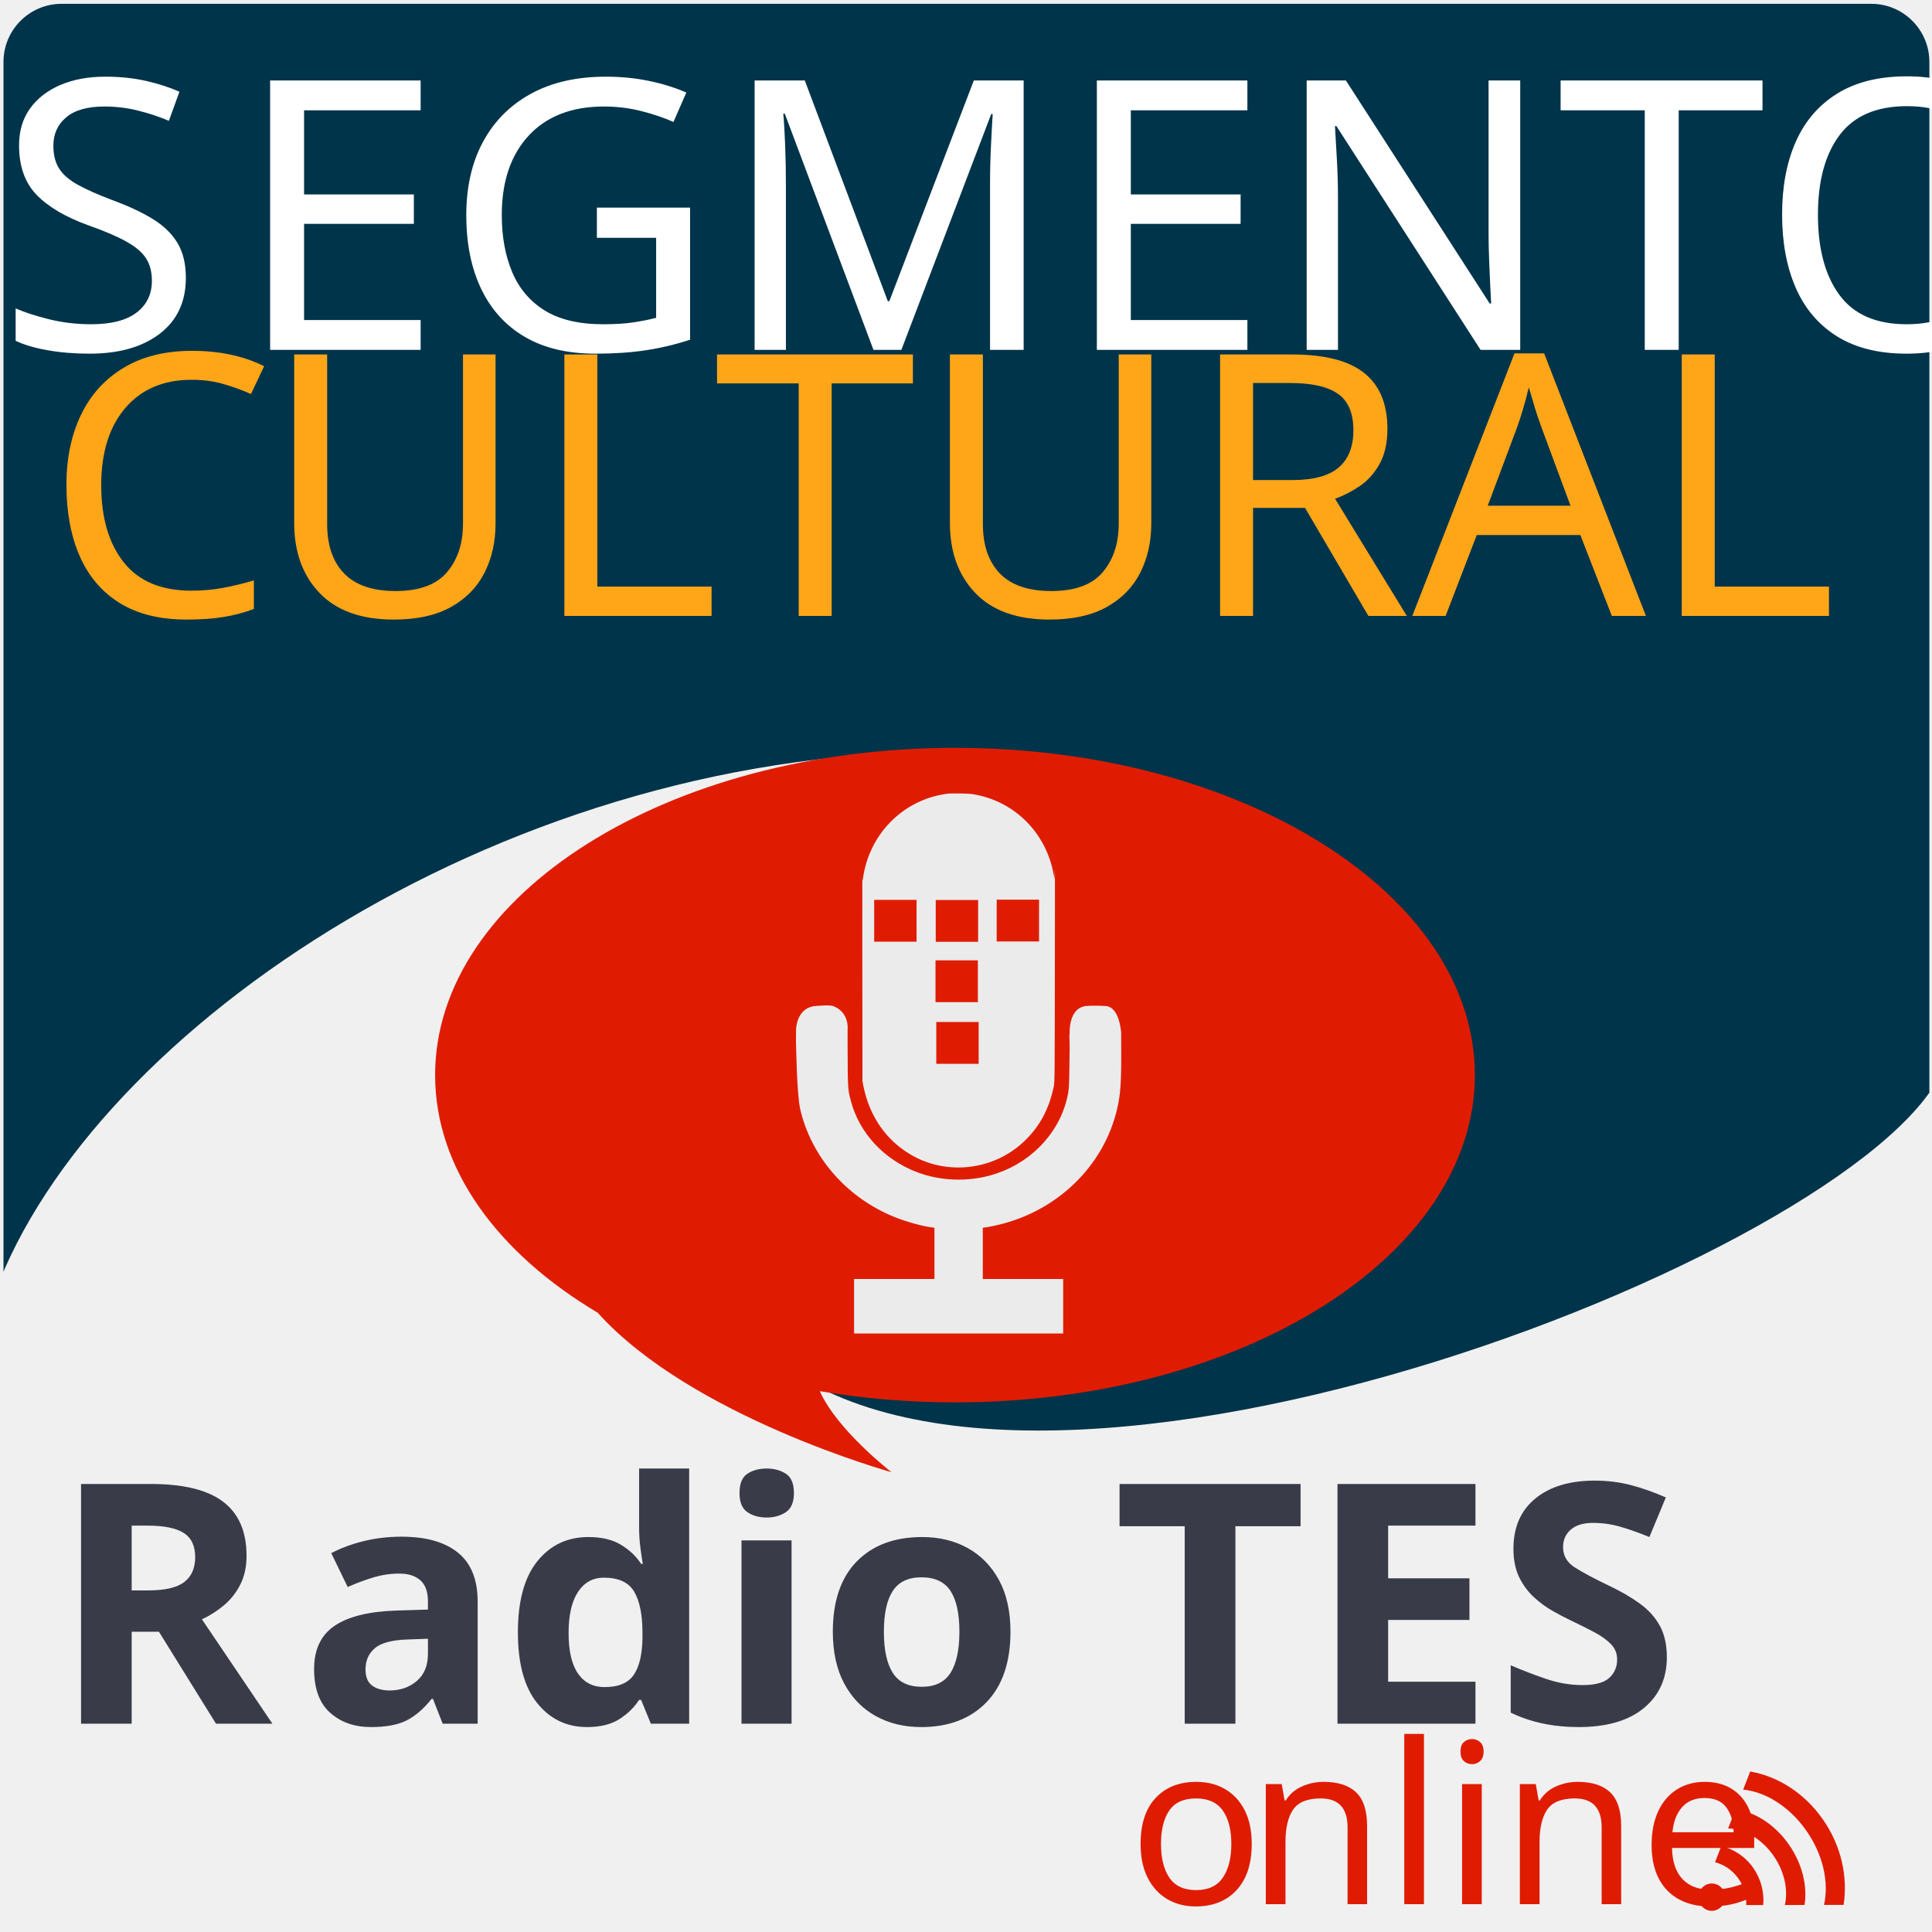
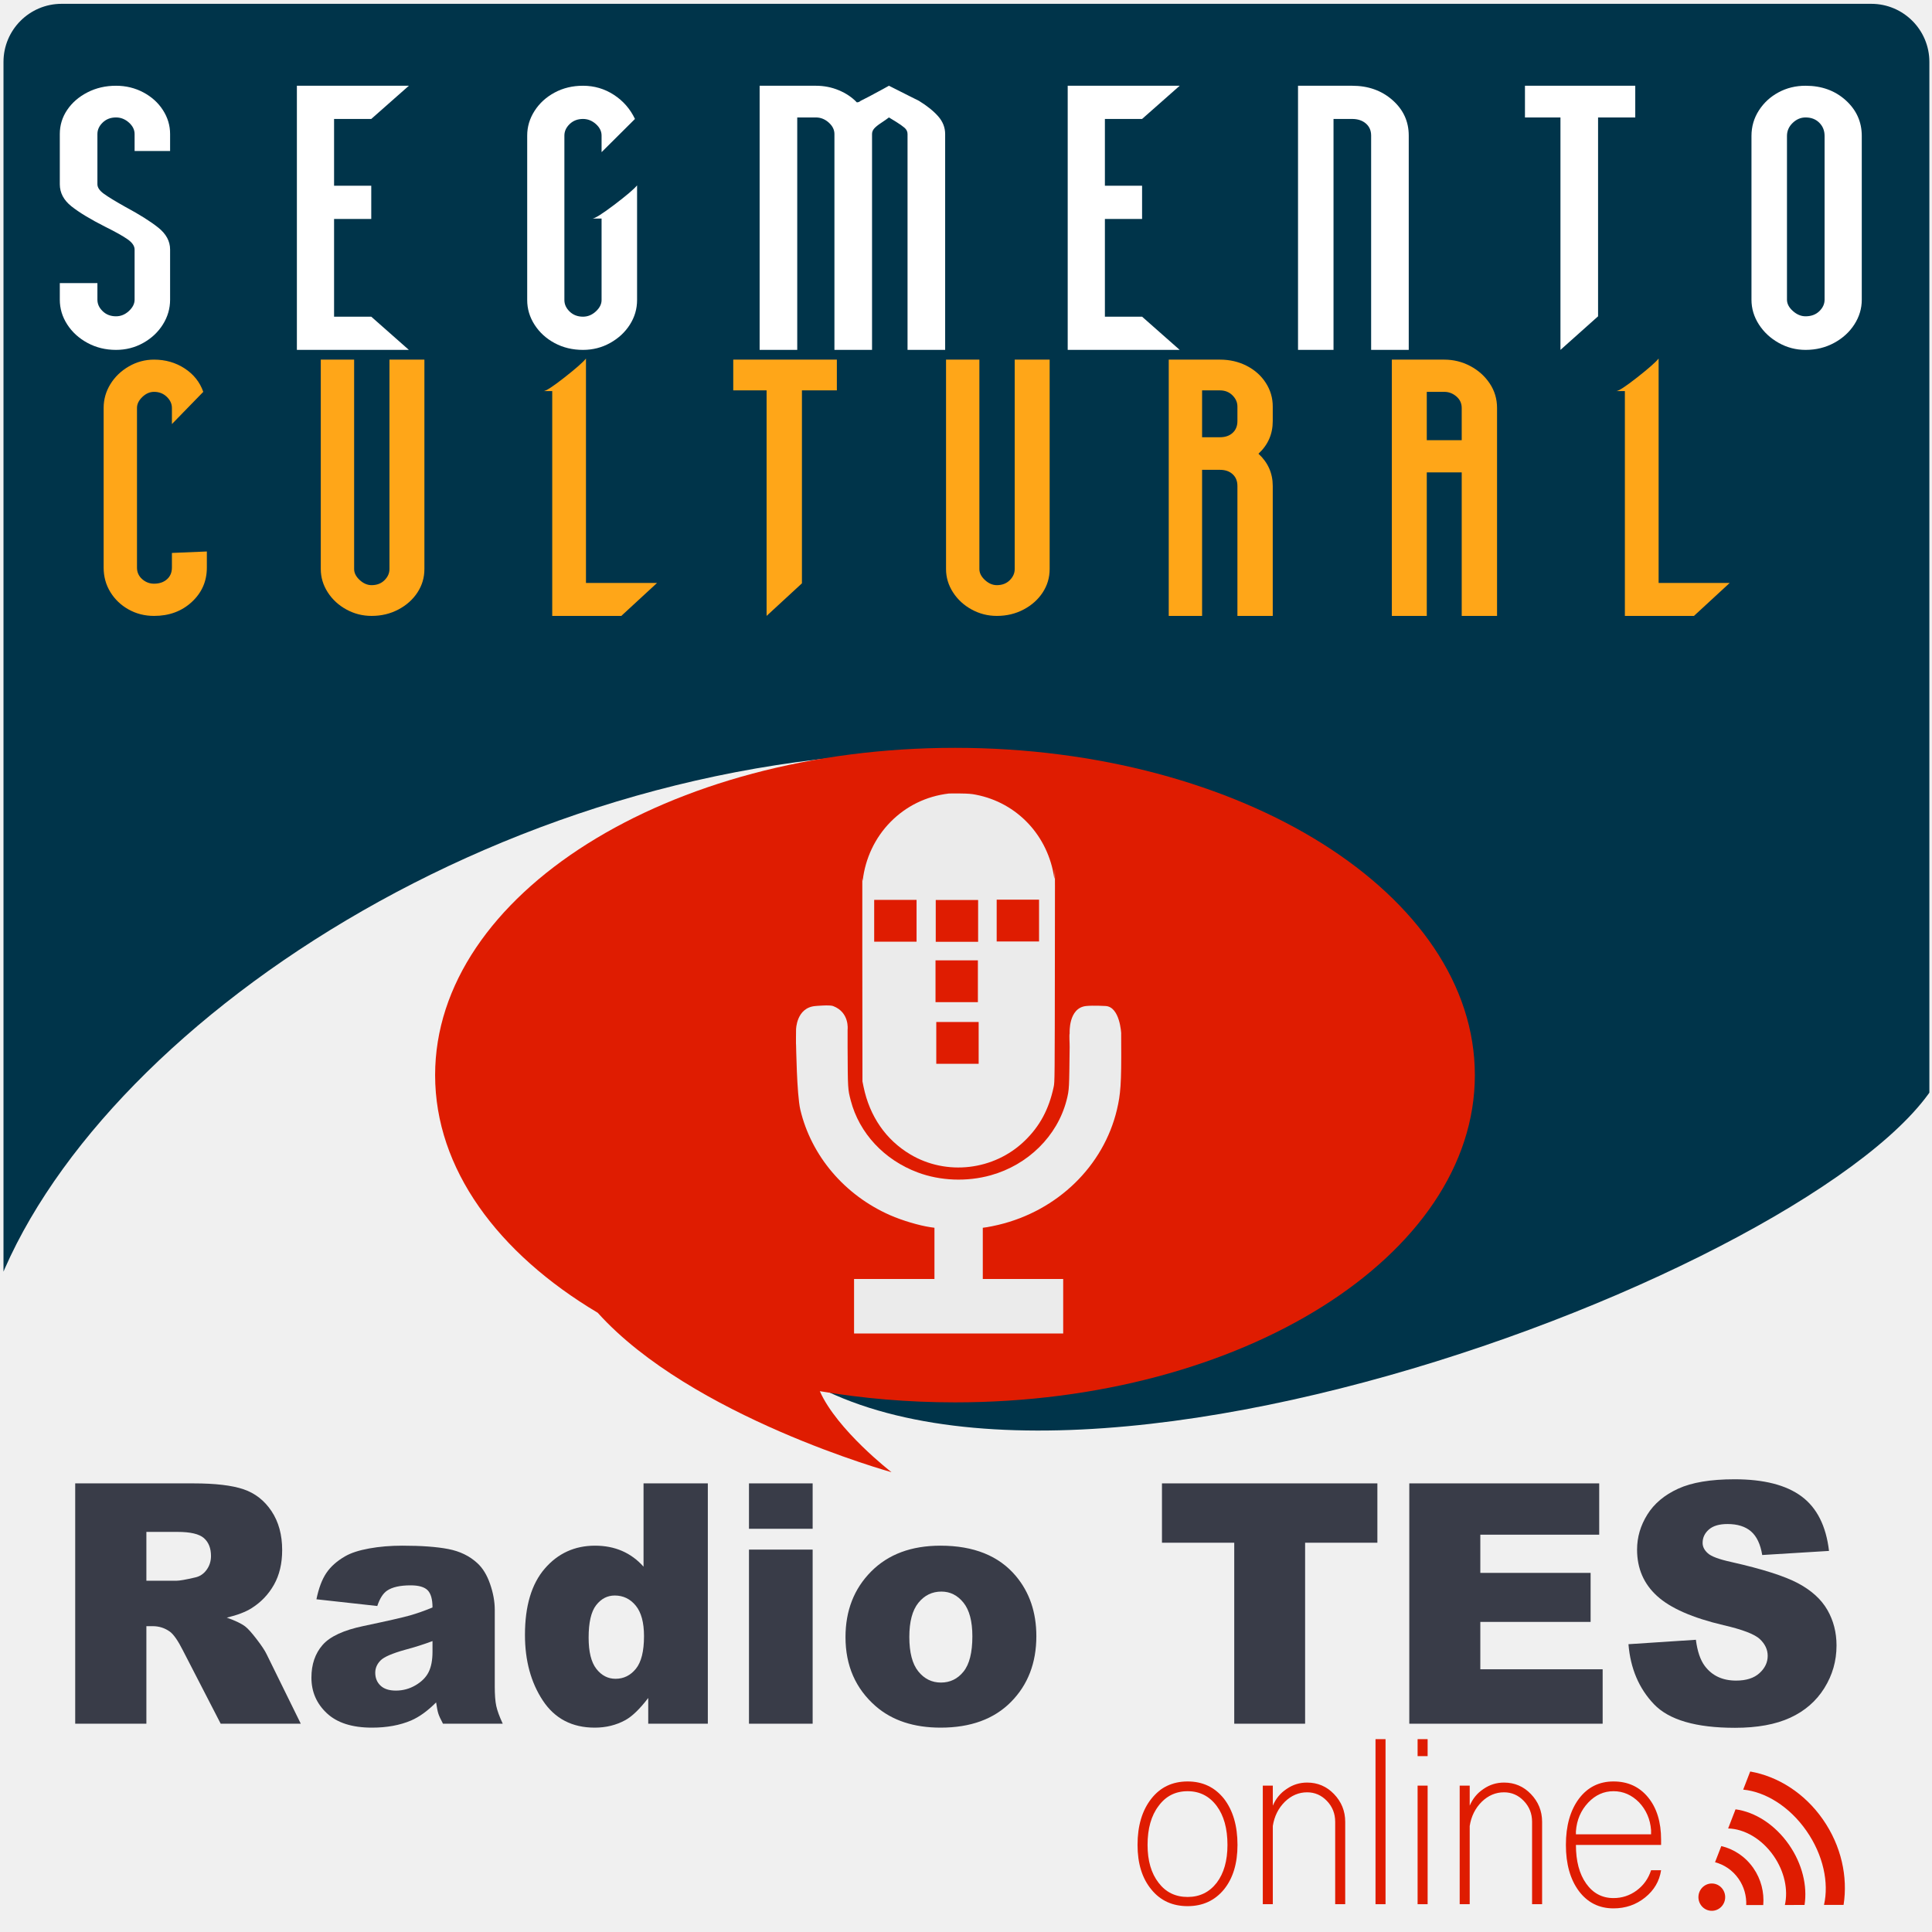
- <svg xmlns="http://www.w3.org/2000/svg" width="100%" height="100%" viewBox="0 0 512 512" version="1.1" xml:space="preserve" style="fill-rule:evenodd;clip-rule:evenodd;stroke-linejoin:round;stroke-miterlimit:1.414;">
+ <svg xmlns="http://www.w3.org/2000/svg" viewBox="0 0 512 512" version="1.1" xml:space="preserve" style="fill-rule:evenodd;clip-rule:evenodd;stroke-linejoin:round;stroke-miterlimit:1.414;">
  <clipPath id="_clip1">
    <path d="M511.303,16.406c0,-8.495 -6.897,-15.393 -15.393,-15.393l-479.59,0c-8.496,0 -15.394,6.898 -15.394,15.393l0,479.664c0,8.496 6.898,15.393 15.394,15.393l479.59,0c8.496,0 15.393,-6.897 15.393,-15.393l0,-479.664Z" />
  </clipPath>
  <g clip-path="url(#_clip1)">
    <path d="M515.469,-0.468c0,0 4.797,267.937 0,282.231c-16.072,47.891 -240.031,137.062 -311.218,77.573c-94.31,-78.813 58.96,-151.226 51.357,-160.045c-119.945,-2.1 -231.173,73.114 -257.002,143.491c-1.744,4.754 -0.005,-60.125 0,-61.019c0.189,-29.893 0.001,-281.994 0,-282.231l516.863,0Z" style="fill:#00344a;" />
  </g>
-   <text x="299.004px" y="504.633px" style="font-family:'ShreeDev0714', 'Shree Devanagari 714';font-size:59.378px;fill:#df1c01;">o<tspan x="330.404px 360.278px 371.431px 382.583px 412.457px " y="504.633px 504.633px 504.633px 504.633px 504.633px ">nline</tspan>
-   </text>
+   <g>
+     <path d="M314.737,505.149c-4.027,0 -7.236,-1.475 -9.626,-4.425c-2.434,-2.951 -3.651,-6.885 -3.651,-11.802c0,-5.065 1.217,-9.147 3.651,-12.245c2.39,-3.049 5.599,-4.573 9.626,-4.573c3.983,0 7.192,1.524 9.626,4.573c2.39,3.098 3.585,7.18 3.585,12.245c0,4.917 -1.195,8.851 -3.585,11.802c-2.434,2.95 -5.643,4.425 -9.626,4.425Zm0,-2.434c3.187,0 5.754,-1.254 7.701,-3.762c1.903,-2.508 2.854,-5.851 2.854,-10.031c0,-4.328 -0.951,-7.77 -2.854,-10.327c-1.947,-2.606 -4.514,-3.909 -7.701,-3.909c-3.231,0 -5.798,1.303 -7.701,3.909c-1.947,2.557 -2.921,5.999 -2.921,10.327c0,4.18 0.974,7.523 2.921,10.031c1.903,2.508 4.47,3.762 7.701,3.762Z" style="fill:#df1c01;fill-rule:nonzero;" />
+     <path d="M337.308,504.633l-2.655,0l0,-31.423l2.655,0l0,5.311c0.797,-1.868 2.014,-3.344 3.651,-4.425c1.638,-1.131 3.453,-1.697 5.444,-1.697c2.788,0 5.156,1.008 7.103,3.024c1.992,2.066 2.988,4.524 2.988,7.376l0,21.834l-2.656,0l0,-21.834c0,-2.163 -0.73,-4.007 -2.19,-5.532c-1.461,-1.524 -3.209,-2.286 -5.245,-2.286c-2.213,0 -4.182,0.836 -5.908,2.508c-1.726,1.721 -2.788,3.86 -3.187,6.417l0,20.727Z" style="fill:#df1c01;fill-rule:nonzero;" />
+     <rect x="364.526" y="460.892" width="2.655" height="43.741" style="fill:#df1c01;fill-rule:nonzero;" />
+     <path d="M378.335,504.633l-2.656,0l0,-31.423l2.656,0l0,31.423Zm-2.656,-39.241l0,-4.5l2.656,0l0,4.5l-2.656,0Z" style="fill:#df1c01;fill-rule:nonzero;" />
+     <path d="M389.487,504.633l-2.655,0l0,-31.423l2.655,0l0,5.311c0.797,-1.868 2.014,-3.344 3.652,-4.425c1.637,-1.131 3.452,-1.697 5.443,-1.697c2.788,0 5.156,1.008 7.104,3.024c1.991,2.066 2.987,4.524 2.987,7.376l0,21.834l-2.656,0l0,-21.834c0,-2.163 -0.73,-4.007 -2.19,-5.532c-1.461,-1.524 -3.209,-2.286 -5.245,-2.286c-2.213,0 -4.182,0.836 -5.908,2.508c-1.726,1.721 -2.788,3.86 -3.187,6.417l0,20.727Z" style="fill:#df1c01;fill-rule:nonzero;" />
+     <path d="M427.593,505.739c-3.806,0 -6.86,-1.524 -9.161,-4.573c-2.302,-3.098 -3.452,-7.179 -3.452,-12.244c0,-5.065 1.15,-9.147 3.452,-12.245c2.301,-3.049 5.355,-4.573 9.161,-4.573c3.806,0 6.86,1.401 9.161,4.204c2.301,2.803 3.452,6.541 3.452,11.212l0,1.402l-22.571,0c0,4.278 0.907,7.696 2.722,10.253c1.814,2.557 4.226,3.835 7.236,3.835c2.257,0 4.293,-0.664 6.107,-1.991c1.859,-1.377 3.143,-3.172 3.851,-5.385l2.655,0c-0.442,2.901 -1.859,5.311 -4.249,7.229c-2.389,1.918 -5.178,2.876 -8.364,2.876Zm-9.958,-19.62l19.916,0l0,-1.107c-0.222,-2.901 -1.284,-5.36 -3.187,-7.376c-1.947,-1.967 -4.204,-2.95 -6.771,-2.95c-2.567,0 -4.802,1.008 -6.705,3.024c-1.947,2.065 -3.032,4.598 -3.253,7.597l0,0.812Z" style="fill:#df1c01;fill-rule:nonzero;" />
+   </g>
  <path d="M158.398,347.892c-26.529,-15.812 -43.088,-38.188 -43.088,-62.979c0,-47.867 61.733,-86.729 137.771,-86.729c76.038,0 137.771,38.862 137.771,86.729c0,47.867 -61.733,86.729 -137.771,86.729c-12.388,0 -24.395,-1.031 -35.819,-2.965c4.576,10.332 19.002,21.472 19.002,21.472c0,0 -53.042,-14.68 -77.866,-42.257Z" style="fill:#df1c01;" />
-   <text x="13.462px" y="456.801px" style="font-family:'Arial-Black', 'Arial Black', sans-serif;font-weight:900;font-size:88.977px;fill:#393c48;">R<tspan x="79.504px 136.135px 192.765px 221.039px 277.67px 305.985px 367.301px 428.616px " y="456.801px 456.801px 456.801px 456.801px 456.801px 456.801px 456.801px 456.801px ">adio TES</tspan>
-   </text>
+   <g>
+     <path d="M19.93,456.801l0,-63.691l31.3,0c5.804,0 10.24,0.521 13.308,1.564c3.068,1.042 5.541,2.976 7.421,5.8c1.879,2.824 2.819,6.263 2.819,10.318c0,3.534 -0.719,6.582 -2.156,9.145c-1.437,2.564 -3.413,4.642 -5.928,6.235c-1.603,1.014 -3.801,1.854 -6.592,2.52c2.239,0.782 3.869,1.564 4.892,2.346c0.691,0.521 1.693,1.636 3.006,3.345c1.312,1.709 2.19,3.027 2.632,3.954l9.079,18.464l-21.226,0l-10.033,-19.464c-1.271,-2.519 -2.404,-4.156 -3.399,-4.909c-1.354,-0.985 -2.888,-1.477 -4.602,-1.477l-1.658,0l0,25.85l-18.863,0Zm18.863,-37.885l7.918,0c0.857,0 2.515,-0.289 4.975,-0.868c1.244,-0.261 2.26,-0.927 3.047,-1.999c0.788,-1.072 1.182,-2.303 1.182,-3.693c0,-2.056 -0.622,-3.635 -1.866,-4.735c-1.244,-1.101 -3.579,-1.651 -7.006,-1.651l-8.25,0l0,12.946Z" style="fill:#393c48;fill-rule:nonzero;" />
+     <path d="M99.984,425.607l-16.127,-1.781c0.608,-2.954 1.486,-5.279 2.633,-6.973c1.147,-1.695 2.798,-3.165 4.954,-4.41c1.547,-0.898 3.676,-1.593 6.384,-2.085c2.709,-0.493 5.638,-0.739 8.789,-0.739c5.058,0 9.121,0.297 12.189,0.891c3.067,0.593 5.624,1.832 7.669,3.714c1.437,1.304 2.57,3.15 3.4,5.54c0.829,2.389 1.243,4.67 1.243,6.842l0,20.376c0,2.173 0.132,3.874 0.394,5.105c0.263,1.231 0.836,2.803 1.721,4.714l-15.837,0c-0.636,-1.187 -1.05,-2.092 -1.244,-2.715c-0.193,-0.623 -0.387,-1.6 -0.58,-2.933c-2.211,2.23 -4.408,3.824 -6.592,4.779c-2.985,1.275 -6.453,1.912 -10.406,1.912c-5.251,0 -9.238,-1.274 -11.96,-3.823c-2.722,-2.549 -4.084,-5.692 -4.084,-9.428c0,-3.505 0.982,-6.387 2.944,-8.646c1.962,-2.259 5.583,-3.939 10.862,-5.039c6.329,-1.333 10.433,-2.267 12.312,-2.803c1.88,-0.536 3.87,-1.238 5.97,-2.107c0,-2.172 -0.428,-3.693 -1.285,-4.562c-0.857,-0.869 -2.363,-1.303 -4.519,-1.303c-2.764,0 -4.836,0.463 -6.218,1.39c-1.078,0.724 -1.949,2.086 -2.612,4.084Zm14.634,9.298c-2.321,0.868 -4.74,1.636 -7.255,2.302c-3.427,0.956 -5.596,1.897 -6.509,2.824c-0.939,0.956 -1.409,2.042 -1.409,3.259c0,1.39 0.463,2.527 1.389,3.41c0.926,0.883 2.287,1.325 4.083,1.325c1.88,0 3.628,-0.478 5.245,-1.434c1.617,-0.955 2.763,-2.121 3.441,-3.497c0.677,-1.376 1.015,-3.164 1.015,-5.365l0,-2.824Z" style="fill:#393c48;fill-rule:nonzero;" />
+     <path d="M187.583,393.11l0,63.691l-15.795,0l0,-6.821c-2.211,2.897 -4.229,4.852 -6.053,5.865c-2.432,1.333 -5.14,1.999 -8.125,1.999c-5.998,0 -10.579,-2.39 -13.744,-7.169c-3.164,-4.779 -4.746,-10.586 -4.746,-17.421c0,-7.647 1.748,-13.498 5.244,-17.553c3.496,-4.054 7.939,-6.082 13.328,-6.082c2.626,0 5.01,0.463 7.152,1.39c2.142,0.927 4.042,2.317 5.7,4.171l0,-22.07l17.039,0Zm-16.914,40.491c0,-3.62 -0.733,-6.321 -2.198,-8.103c-1.464,-1.781 -3.316,-2.671 -5.555,-2.671c-1.962,0 -3.607,0.854 -4.933,2.563c-1.327,1.709 -1.99,4.576 -1.99,8.602c0,3.765 0.684,6.524 2.052,8.277c1.368,1.752 3.061,2.628 5.078,2.628c2.156,0 3.953,-0.883 5.39,-2.65c1.437,-1.767 2.156,-4.649 2.156,-8.646Z" style="fill:#393c48;fill-rule:nonzero;" />
+     <path d="M198.487,393.11l16.873,0l0,12.034l-16.873,0l0,-12.034Zm0,17.552l16.873,0l0,46.139l-16.873,0l0,-46.139Z" style="fill:#393c48;fill-rule:nonzero;" />
+     <path d="M224.066,433.862c0,-7.038 2.266,-12.838 6.799,-17.4c4.532,-4.562 10.654,-6.843 18.365,-6.843c8.817,0 15.478,2.679 19.983,8.038c3.62,4.315 5.431,9.63 5.431,15.944c0,7.096 -2.246,12.911 -6.737,17.444c-4.491,4.533 -10.703,6.799 -18.635,6.799c-7.076,0 -12.797,-1.883 -17.164,-5.648c-5.361,-4.663 -8.042,-10.775 -8.042,-18.334Zm16.914,-0.044c0,4.113 0.795,7.154 2.384,9.124c1.589,1.97 3.586,2.954 5.991,2.954c2.432,0 4.429,-0.97 5.99,-2.911c1.562,-1.94 2.343,-5.054 2.343,-9.34c0,-3.997 -0.788,-6.973 -2.363,-8.929c-1.576,-1.955 -3.524,-2.932 -5.846,-2.932c-2.46,0 -4.491,0.992 -6.094,2.976c-1.603,1.984 -2.405,5.003 -2.405,9.058Z" style="fill:#393c48;fill-rule:nonzero;" />
+     <path d="M307.934,393.11l57.087,0l0,15.727l-19.154,0l0,47.964l-18.78,0l0,-47.964l-19.153,0l0,-15.727Z" style="fill:#393c48;fill-rule:nonzero;" />
+     <path d="M373.478,393.11l50.329,0l0,13.598l-31.507,0l0,10.123l29.227,0l0,12.99l-29.227,0l0,12.556l32.419,0l0,14.424l-51.241,0l0,-63.691Z" style="fill:#393c48;fill-rule:nonzero;" />
+     <path d="M431.56,435.73l17.868,-1.173c0.387,3.041 1.174,5.358 2.363,6.951c1.934,2.578 4.698,3.867 8.291,3.867c2.681,0 4.747,-0.659 6.198,-1.977c1.451,-1.318 2.177,-2.846 2.177,-4.583c0,-1.651 -0.691,-3.128 -2.073,-4.432c-1.382,-1.303 -4.588,-2.534 -9.618,-3.693c-8.237,-1.94 -14.11,-4.518 -17.62,-7.733c-3.537,-3.215 -5.306,-7.313 -5.306,-12.295c0,-3.273 0.905,-6.365 2.715,-9.276c1.811,-2.911 4.533,-5.199 8.167,-6.864c3.635,-1.666 8.617,-2.499 14.946,-2.499c7.766,0 13.688,1.514 17.764,4.541c4.077,3.026 6.502,7.842 7.276,14.445l-17.702,1.086c-0.47,-2.867 -1.458,-4.952 -2.965,-6.256c-1.506,-1.303 -3.586,-1.955 -6.239,-1.955c-2.183,0 -3.828,0.485 -4.933,1.456c-1.106,0.97 -1.659,2.15 -1.659,3.54c0,1.014 0.456,1.927 1.368,2.738c0.885,0.839 2.985,1.622 6.302,2.346c8.209,1.853 14.089,3.729 17.64,5.626c3.552,1.897 6.136,4.25 7.753,7.06c1.616,2.809 2.425,5.952 2.425,9.428c0,4.083 -1.078,7.849 -3.234,11.295c-2.156,3.447 -5.168,6.061 -9.038,7.842c-3.869,1.782 -8.747,2.672 -14.634,2.672c-10.337,0 -17.495,-2.085 -21.475,-6.256c-3.98,-4.171 -6.232,-9.471 -6.757,-15.901Z" style="fill:#393c48;fill-rule:nonzero;" />
+   </g>
  <g>
    <path id="path3812" d="M455.701,505.715c-1.595,1.159 -3.808,0.778 -4.943,-0.851c-1.135,-1.629 -0.762,-3.889 0.833,-5.048c1.595,-1.16 3.808,-0.779 4.943,0.85c1.135,1.629 0.762,3.889 -0.833,5.049Z" style="fill:#df1c01;fill-rule:nonzero;" />
    <path id="path3814" d="M474.08,488.837c-3.736,-5.363 -9.041,-8.66 -14.142,-9.347l-1.965,5.071c4.257,0.104 8.88,2.703 12.038,7.234c2.923,4.196 3.901,9.063 3,13.049l5.212,-0.011c0.782,-5.001 -0.577,-10.879 -4.143,-15.996Z" style="fill:#df1c01;fill-rule:nonzero;" />
    <path id="path3822" d="M464.648,495.044c-2.125,-3.05 -5.177,-5.027 -8.483,-5.816l-1.661,4.284c2.429,0.64 4.66,2.124 6.23,4.377c1.474,2.115 2.13,4.57 2.037,6.975l4.507,-0.011c0.28,-3.362 -0.562,-6.841 -2.63,-9.809Z" style="fill:#df1c01;fill-rule:nonzero;" />
    <path id="path3824" d="M483.097,482.18c-4.911,-7.048 -11.993,-11.438 -19.275,-12.715l-1.86,4.805c5.897,0.568 12.271,4.47 16.768,10.925c4.463,6.405 5.998,13.771 4.647,19.627l5.191,-0.01c1.161,-7.411 -0.589,-15.626 -5.471,-22.632Z" style="fill:#df1c01;fill-rule:nonzero;" />
  </g>
  <g>
    <g>
      <path d="M251.416,210.295c-5.974,0.721 -11.286,3.316 -15.453,7.562c-4.072,4.142 -6.661,9.633 -7.336,15.492c-0.108,0.93 -0.135,-7.506 -0.108,17.789l0.041,35.452l0.297,1.442c1.618,7.824 5.919,14.05 12.378,17.89c9.588,5.727 22.155,4.259 30.246,-3.526c4.045,-3.879 6.486,-8.388 7.754,-14.364c0.283,-1.311 0.283,-1.455 0.323,-37.025c0.041,-31.888 0.027,-16.898 -0.162,-18.248c-1.591,-11.258 -9.803,-20.026 -20.766,-22.149c-1.159,-0.236 -2.063,-0.302 -4.112,-0.328c-1.443,-0.026 -2.846,-0.013 -3.102,0.013Z" style="fill:#ebebeb;fill-rule:nonzero;" />
      <path d="M210.963,272.871c0,0 -0.051,4.065 0,3.955c0.019,-0.042 0.175,13.198 1.132,17.261c2.913,12.267 11.759,22.66 23.8,27.955c3.169,1.39 7.606,2.713 10.64,3.172l1.105,0.157l0,6.789l0,6.789l-10.652,0l-10.653,0l0,9.044l0,5.394l55.421,0l0,-14.438l-10.653,0l-10.652,0l0,-13.578l1.119,-0.157c0.607,-0.092 1.969,-0.367 3.007,-0.616c15.669,-3.722 27.872,-15.57 31.419,-30.511c0.957,-4.063 1.215,-6.776 1.133,-18.048c-0.019,-2.479 0,-2.194 0,-2.194c0,0 -0.323,-7.015 -4.125,-7.242c0,0 -3.253,-0.196 -5.157,0c-4.776,0.491 -4.378,7.242 -4.378,7.242c-0.149,0.57 0.015,2.508 0,3.636c-0.141,10.762 -0.054,11.154 -0.836,14.168c-2.468,9.436 -10.195,17.064 -20.092,19.817c-6.311,1.756 -13.363,1.481 -19.35,-0.761c-8.887,-3.329 -15.481,-10.419 -17.733,-19.056c-0.782,-3.014 -0.782,-3.041 -0.836,-14.168c0,-3.712 0,-4.181 0,-4.61c0,0 0.588,-4.584 -3.861,-6.268c-0.923,-0.349 -4.636,0 -4.636,0c-5.131,0.406 -5.162,6.268 -5.162,6.268Z" style="fill:#ebebeb;fill-rule:nonzero;" />
      <g>
        <rect x="231.669" y="238.478" width="11.229" height="11.079" style="fill:#df1c01;" />
        <rect x="247.982" y="238.507" width="11.229" height="11.079" style="fill:#df1c01;" />
        <rect x="264.131" y="238.421" width="11.229" height="11.079" style="fill:#df1c01;" />
        <rect x="247.921" y="254.502" width="11.229" height="11.079" style="fill:#df1c01;" />
        <rect x="248.124" y="270.839" width="11.229" height="11.079" style="fill:#df1c01;" />
      </g>
    </g>
  </g>
-   <text x="11.684px" y="163.222px" style="font-family:'POGODisplay', 'POGO';font-size:97.025px;fill:#ffa618;">C<tspan x="69.231px 128.251px 181.169px 234.928px 293.948px 353.073px 412.514px " y="163.222px 163.222px 163.222px 163.222px 163.222px 163.222px 163.222px ">ULTURAL</tspan>
-   </text>
-   <text x="-0.951px" y="92.724px" style="font-family:'POGODisplay', 'POGO';font-size:100px;fill:#fff;">S<tspan x="61.877px 122.914px 185.631px 266.154px 327.191px 390.131px 447.36px " y="92.724px 92.724px 92.724px 92.724px 92.724px 92.724px 92.724px ">EGMENTO</tspan>
-   </text>
+   <g>
+     <path d="M40.826,103.843c-1.122,0 -2.157,0.453 -3.104,1.358c-0.947,0.906 -1.42,1.876 -1.42,2.911l0,42.303c0,1.229 0.456,2.248 1.368,3.056c0.911,0.809 1.963,1.213 3.156,1.213c1.403,0 2.542,-0.388 3.419,-1.164c0.877,-0.776 1.315,-1.811 1.315,-3.105l0,-3.881l9.258,-0.388l0,4.269c0,3.622 -1.333,6.662 -3.998,9.12c-2.665,2.458 -5.996,3.687 -9.994,3.687c-2.455,0 -4.699,-0.566 -6.733,-1.698c-2.034,-1.132 -3.647,-2.668 -4.84,-4.608c-1.192,-1.941 -1.788,-4.108 -1.788,-6.501l0,-42.303c0,-2.264 0.596,-4.366 1.788,-6.306c1.193,-1.941 2.823,-3.509 4.892,-4.706c2.069,-1.197 4.296,-1.795 6.681,-1.795c3.016,0 5.716,0.776 8.101,2.329c2.384,1.552 4.032,3.622 4.944,6.209l-8.311,8.538l0,-4.269c0,-1.099 -0.456,-2.086 -1.368,-2.959c-0.911,-0.873 -2.034,-1.31 -3.366,-1.31Z" style="fill:#ffa618;fill-rule:nonzero;" />
+     <path d="M112.47,95.305l0,55.498c0,2.264 -0.614,4.334 -1.841,6.21c-1.227,1.875 -2.911,3.379 -5.05,4.511c-2.139,1.132 -4.506,1.698 -7.101,1.698c-2.385,0 -4.612,-0.566 -6.681,-1.698c-2.069,-1.132 -3.717,-2.652 -4.944,-4.56c-1.228,-1.908 -1.841,-3.962 -1.841,-6.161l0,-55.498l8.837,0l0,55.498c0,1.035 0.491,2.005 1.473,2.911c0.982,0.905 2.034,1.358 3.156,1.358c1.403,0 2.542,-0.436 3.419,-1.31c0.877,-0.873 1.315,-1.859 1.315,-2.959l0,-55.498l9.258,0Z" style="fill:#ffa618;fill-rule:nonzero;" />
+     <path d="M164.652,163.222l-18.306,0l0,-59.573l-2.315,0c0.632,0 2.473,-1.197 5.524,-3.59c3.051,-2.393 4.962,-4.075 5.733,-5.045l0,59.476l18.832,0l-9.468,8.732Z" style="fill:#ffa618;fill-rule:nonzero;" />
+     <path d="M212.52,103.455l0,51.132l-9.364,8.635l0,-59.767l-8.837,0l0,-8.15l27.459,0l0,8.15l-9.258,0Z" style="fill:#ffa618;fill-rule:nonzero;" />
+     <path d="M278.167,95.305l0,55.498c0,2.264 -0.613,4.334 -1.841,6.21c-1.227,1.875 -2.91,3.379 -5.05,4.511c-2.139,1.132 -4.506,1.698 -7.101,1.698c-2.385,0 -4.611,-0.566 -6.68,-1.698c-2.069,-1.132 -3.718,-2.652 -4.945,-4.56c-1.227,-1.908 -1.841,-3.962 -1.841,-6.161l0,-55.498l8.837,0l0,55.498c0,1.035 0.491,2.005 1.473,2.911c0.982,0.905 2.034,1.358 3.156,1.358c1.403,0 2.543,-0.436 3.419,-1.31c0.877,-0.873 1.315,-1.859 1.315,-2.959l0,-55.498l9.258,0Z" style="fill:#ffa618;fill-rule:nonzero;" />
+     <path d="M337.292,111.605c0,3.428 -1.262,6.307 -3.787,8.635c2.525,2.329 3.787,5.175 3.787,8.538l0,34.444l-9.363,0l0,-34.444c0,-1.293 -0.421,-2.328 -1.262,-3.104c-0.842,-0.777 -1.964,-1.165 -3.367,-1.165l-4.734,0l0,38.713l-8.837,0l0,-67.917l13.571,0c2.595,0 4.962,0.55 7.101,1.649c2.14,1.1 3.823,2.604 5.05,4.512c1.228,1.908 1.841,3.994 1.841,6.258l0,3.881Zm-13.992,4.269c1.403,0 2.525,-0.388 3.367,-1.164c0.841,-0.776 1.262,-1.811 1.262,-3.105l0,-3.881c0,-1.099 -0.438,-2.086 -1.315,-2.959c-0.877,-0.873 -1.981,-1.31 -3.314,-1.31l-4.734,0l0,12.419l4.734,0Z" style="fill:#ffa618;fill-rule:nonzero;" />
+     <path d="M382.741,95.305c2.454,0 4.751,0.566 6.891,1.698c2.139,1.132 3.857,2.668 5.155,4.609c1.297,1.94 1.946,4.107 1.946,6.5l0,55.11l-9.363,0l0,-38.033l-9.258,0l0,38.033l-9.258,0l0,-67.917l13.887,0Zm4.629,12.807c0,-1.229 -0.474,-2.248 -1.421,-3.056c-0.946,-0.809 -2.016,-1.213 -3.208,-1.213l-4.629,0l0,12.807l9.258,0l0,-8.538Z" style="fill:#ffa618;fill-rule:nonzero;" />
+     <path d="M448.914,163.222l-18.305,0l0,-59.573l-2.315,0c0.631,0 2.473,-1.197 5.523,-3.59c3.051,-2.393 4.963,-4.075 5.734,-5.045l0,59.476l18.832,0l-9.469,8.732Z" style="fill:#ffa618;fill-rule:nonzero;" />
+   </g>
+   <g>
+     <path d="M35.671,35.524c0,-1.134 -0.504,-2.15 -1.512,-3.05c-1.008,-0.9 -2.147,-1.35 -3.416,-1.35c-1.418,0 -2.594,0.45 -3.528,1.35c-0.933,0.9 -1.4,1.916 -1.4,3.05l0,13.3c0,0.866 0.579,1.716 1.736,2.55c1.158,0.833 3.043,1.983 5.656,3.45c3.733,2 6.645,3.833 8.736,5.5c2.09,1.666 3.135,3.6 3.135,5.8l0,13.3c0,2.333 -0.634,4.516 -1.903,6.55c-1.27,2.033 -3.006,3.666 -5.208,4.9c-2.203,1.233 -4.611,1.85 -7.224,1.85c-2.762,0 -5.282,-0.617 -7.559,-1.85c-2.278,-1.234 -4.069,-2.867 -5.376,-4.9c-1.307,-2.034 -1.96,-4.217 -1.96,-6.55l0,-4.4l9.967,0l0,4.4c0,1.133 0.467,2.15 1.4,3.05c0.934,0.9 2.11,1.35 3.528,1.35c1.269,0 2.408,-0.467 3.416,-1.4c1.008,-0.934 1.512,-1.934 1.512,-3l0,-13.3c0,-0.934 -0.616,-1.834 -1.848,-2.7c-1.232,-0.867 -3.192,-1.967 -5.88,-3.3c-3.957,-2 -6.962,-3.817 -9.015,-5.45c-2.053,-1.634 -3.08,-3.584 -3.08,-5.85l0,-13.3c0,-2.334 0.653,-4.467 1.96,-6.4c1.307,-1.934 3.098,-3.484 5.376,-4.65c2.277,-1.167 4.797,-1.75 7.559,-1.75c2.613,0 5.021,0.583 7.224,1.75c2.202,1.166 3.938,2.733 5.208,4.7c1.269,1.966 1.903,4.083 1.903,6.35l0,4.5l-9.407,0l0,-4.5Z" style="fill:#fff;fill-rule:nonzero;" />
+     <path d="M108.355,92.724l-29.678,0l0,-70l29.678,0l-9.968,8.8l-9.855,0l0,17.7l9.855,0l0,8.8l-9.855,0l0,25.9l9.855,0l9.968,8.8Z" style="fill:#fff;fill-rule:nonzero;" />
+     <path d="M156.96,57.924c0.672,0 2.613,-1.217 5.824,-3.65c3.21,-2.434 5.226,-4.15 6.047,-5.15l0,30.4c0,2.333 -0.634,4.5 -1.903,6.5c-1.27,2 -3.006,3.616 -5.208,4.85c-2.203,1.233 -4.611,1.85 -7.224,1.85c-2.762,0 -5.263,-0.6 -7.503,-1.8c-2.24,-1.2 -4.013,-2.817 -5.32,-4.85c-1.307,-2.034 -1.96,-4.217 -1.96,-6.55l0,-43.6c0,-2.334 0.653,-4.517 1.96,-6.55c1.307,-2.034 3.08,-3.65 5.32,-4.85c2.24,-1.2 4.741,-1.8 7.503,-1.8c2.987,0 5.712,0.8 8.176,2.4c2.464,1.6 4.33,3.733 5.6,6.4l-8.848,8.8l0,-4.4c0,-1.134 -0.504,-2.15 -1.512,-3.05c-1.008,-0.9 -2.146,-1.35 -3.416,-1.35c-1.418,0 -2.594,0.45 -3.528,1.35c-0.933,0.9 -1.399,1.916 -1.399,3.05l0,43.6c0,1.133 0.466,2.15 1.399,3.05c0.934,0.9 2.11,1.35 3.528,1.35c1.27,0 2.408,-0.467 3.416,-1.4c1.008,-0.934 1.512,-1.934 1.512,-3l0,-21.6l-2.464,0Z" style="fill:#fff;fill-rule:nonzero;" />
+     <path d="M240.507,92.724l0,-57.2c0,-0.667 -0.28,-1.234 -0.839,-1.7c-0.56,-0.467 -1.27,-0.967 -2.128,-1.5c-0.859,-0.534 -1.512,-0.934 -1.96,-1.2c-0.523,0.4 -1.214,0.883 -2.072,1.45c-0.859,0.566 -1.475,1.066 -1.848,1.5c-0.373,0.433 -0.56,0.916 -0.56,1.45l0,57.2l-9.967,0l0,-57.2c0,-1.134 -0.504,-2.15 -1.512,-3.05c-1.008,-0.9 -2.147,-1.35 -3.416,-1.35l-4.928,0l0,61.6l-9.967,0l0,-70l14.895,0c2.165,0 4.2,0.4 6.103,1.2c1.904,0.8 3.491,1.866 4.76,3.2c0.374,0 0.71,-0.134 1.008,-0.4l2.352,-1.2c2.987,-1.6 4.704,-2.534 5.152,-2.8l5.151,2.6l2.8,1.4c2.165,1.333 3.864,2.7 5.096,4.1c1.232,1.4 1.848,2.966 1.848,4.7l0,57.2l-9.968,0Z" style="fill:#fff;fill-rule:nonzero;" />
+     <path d="M312.631,92.724l-29.678,0l0,-70l29.678,0l-9.967,8.8l-9.855,0l0,17.7l9.855,0l0,8.8l-9.855,0l0,25.9l9.855,0l9.967,8.8Z" style="fill:#fff;fill-rule:nonzero;" />
+     <path d="M358.325,22.724c4.256,0 7.821,1.266 10.695,3.8c2.875,2.533 4.312,5.666 4.312,9.4l0,56.8l-9.967,0l0,-56.8c0,-1.334 -0.467,-2.4 -1.4,-3.2c-0.934,-0.8 -2.147,-1.2 -3.64,-1.2l-4.928,0l0,61.2l-9.407,0l0,-70l14.335,0Z" style="fill:#fff;fill-rule:nonzero;" />
+     <path d="M423.505,31.124l0,52.7l-9.967,8.9l0,-61.6l-9.408,0l0,-8.4l29.231,0l0,8.4l-9.856,0Z" style="fill:#fff;fill-rule:nonzero;" />
+     <path d="M478.494,22.724c4.256,0 7.802,1.283 10.64,3.85c2.837,2.566 4.255,5.716 4.255,9.45l0,43.4c0,2.333 -0.653,4.516 -1.96,6.55c-1.306,2.033 -3.098,3.666 -5.375,4.9c-2.278,1.233 -4.797,1.85 -7.56,1.85c-2.538,0 -4.909,-0.617 -7.111,-1.85c-2.203,-1.234 -3.958,-2.867 -5.264,-4.9c-1.307,-2.034 -1.96,-4.217 -1.96,-6.55l0,-43.4c0,-2.467 0.653,-4.717 1.96,-6.75c1.306,-2.034 3.042,-3.634 5.208,-4.8c2.165,-1.167 4.554,-1.75 7.167,-1.75Zm5.04,13.3c0,-1.4 -0.467,-2.567 -1.4,-3.5c-0.933,-0.934 -2.147,-1.4 -3.64,-1.4c-1.269,0 -2.408,0.483 -3.416,1.45c-1.008,0.966 -1.512,2.116 -1.512,3.45l0,43.4c0,1.066 0.523,2.066 1.568,3c1.046,0.933 2.166,1.4 3.36,1.4c1.493,0 2.707,-0.45 3.64,-1.35c0.933,-0.9 1.4,-1.917 1.4,-3.05l0,-43.4Z" style="fill:#fff;fill-rule:nonzero;" />
+   </g>
</svg>
